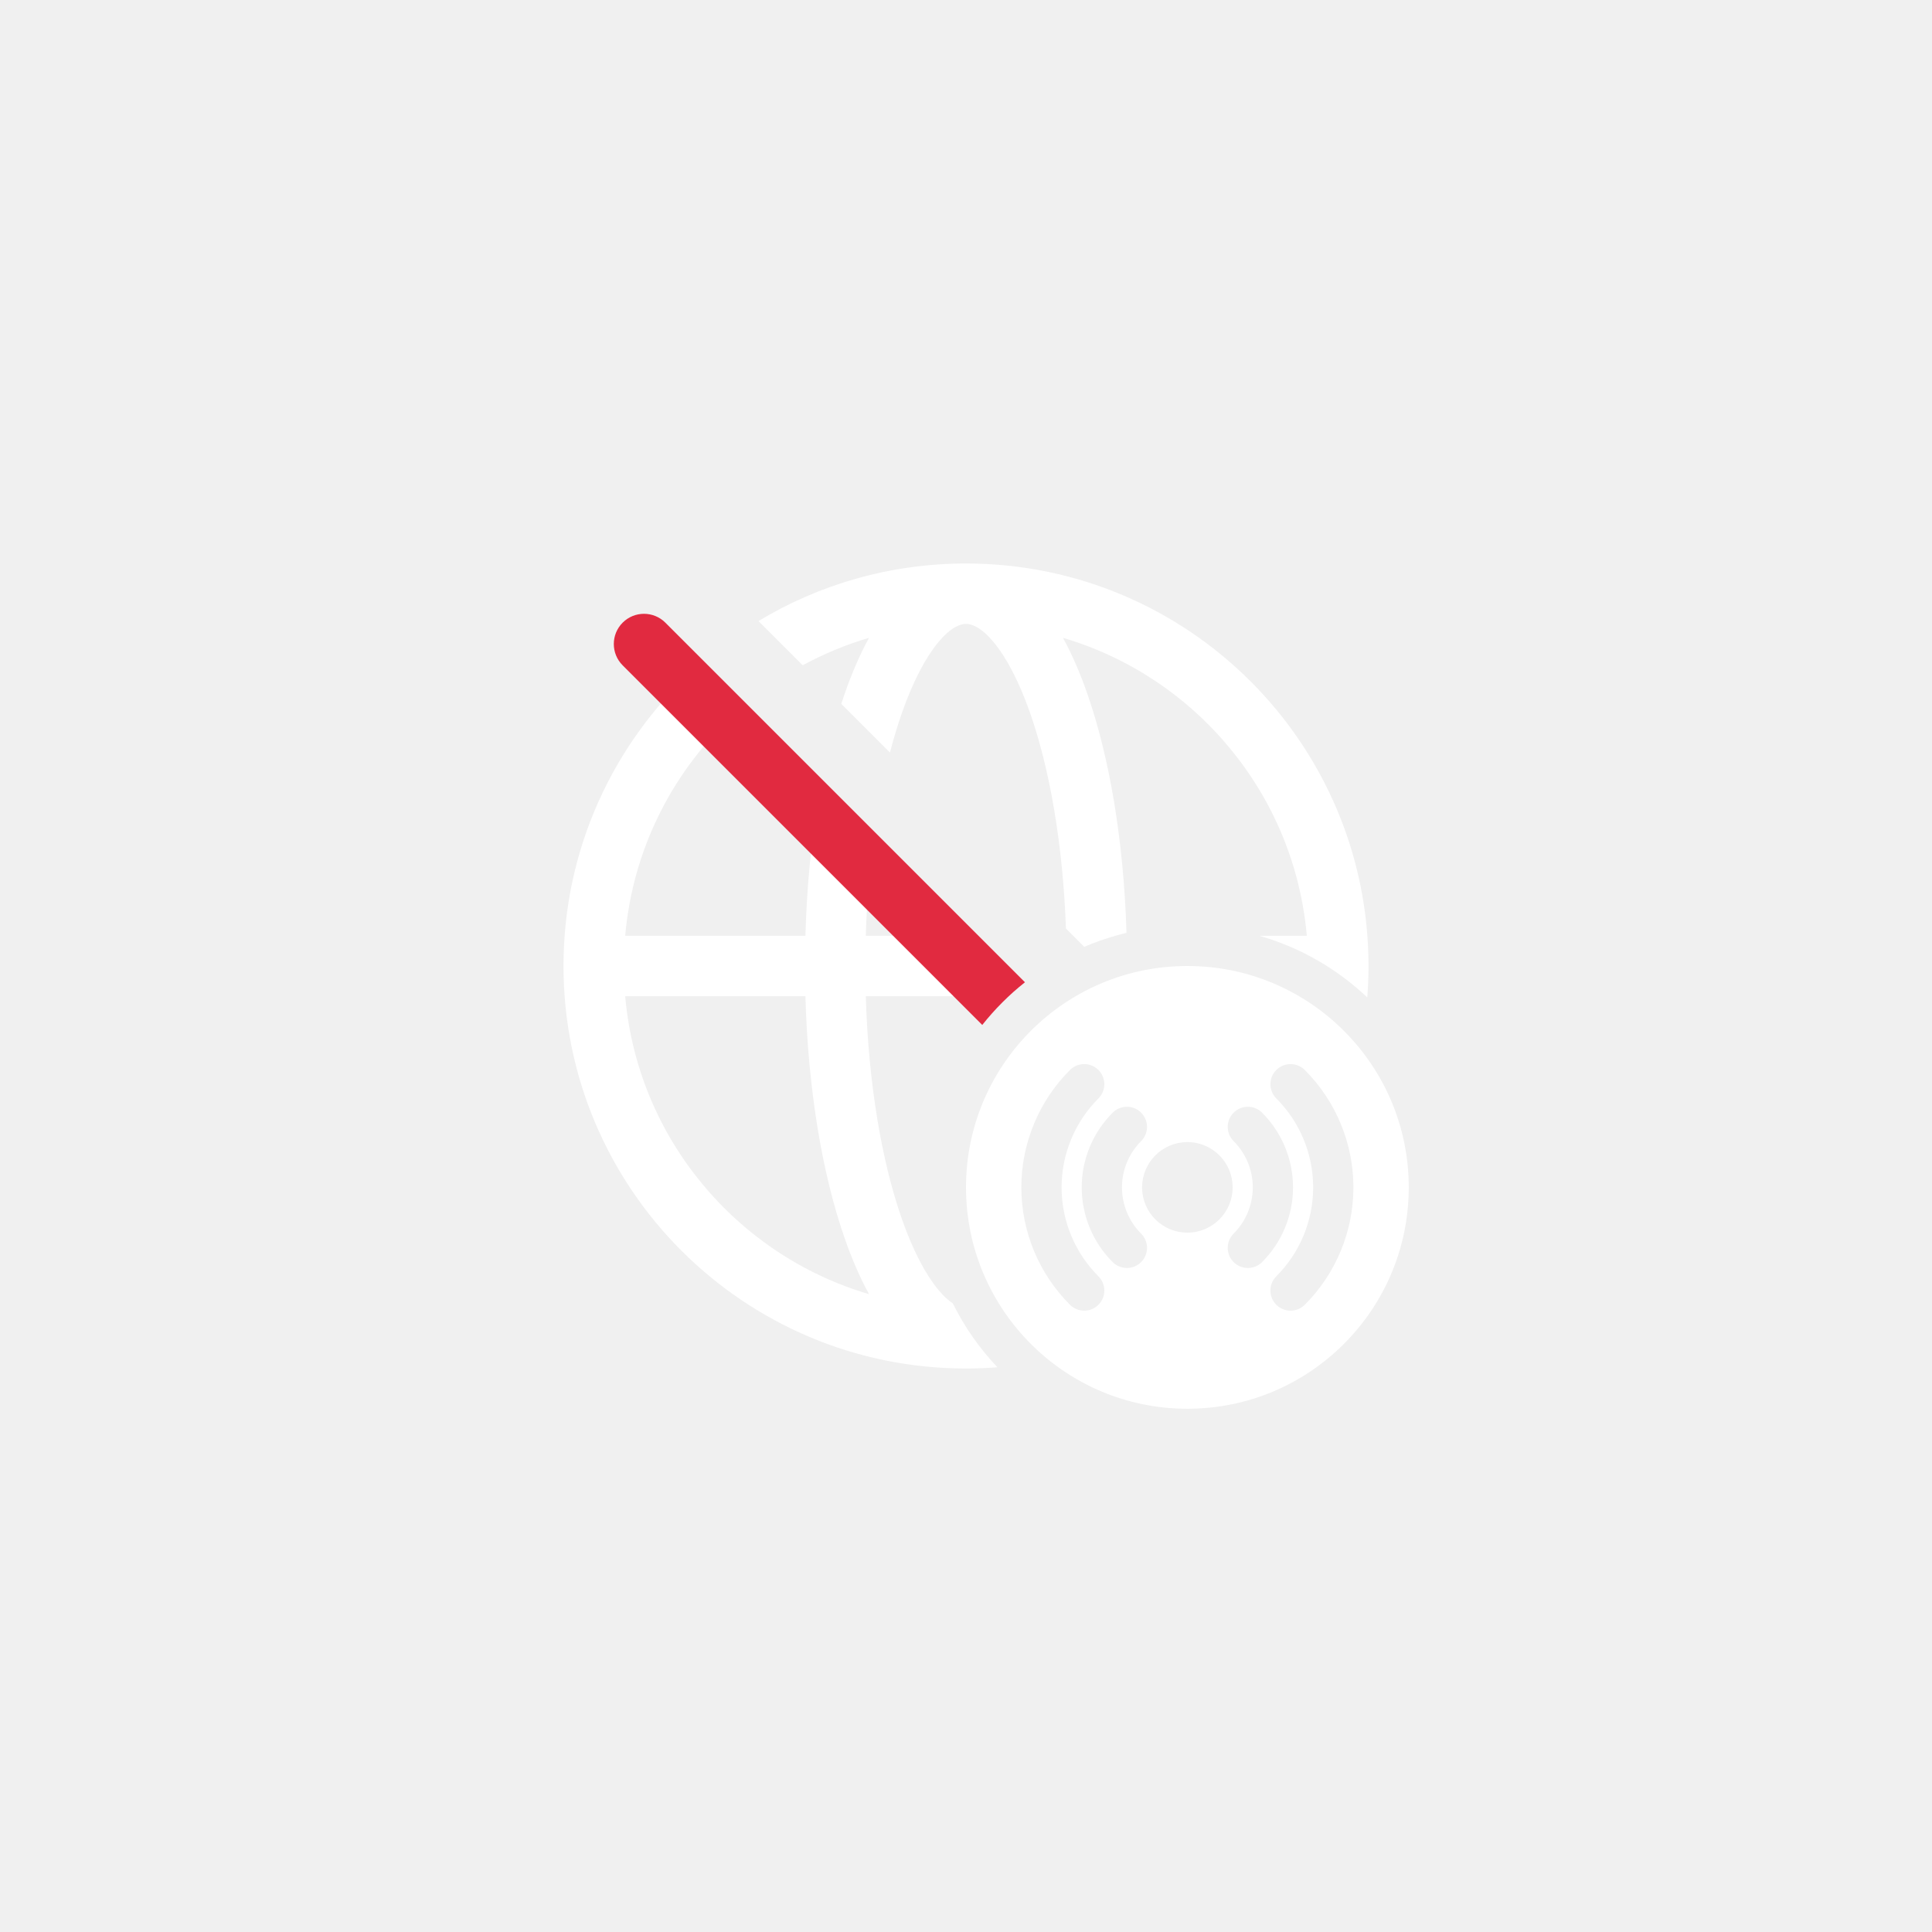
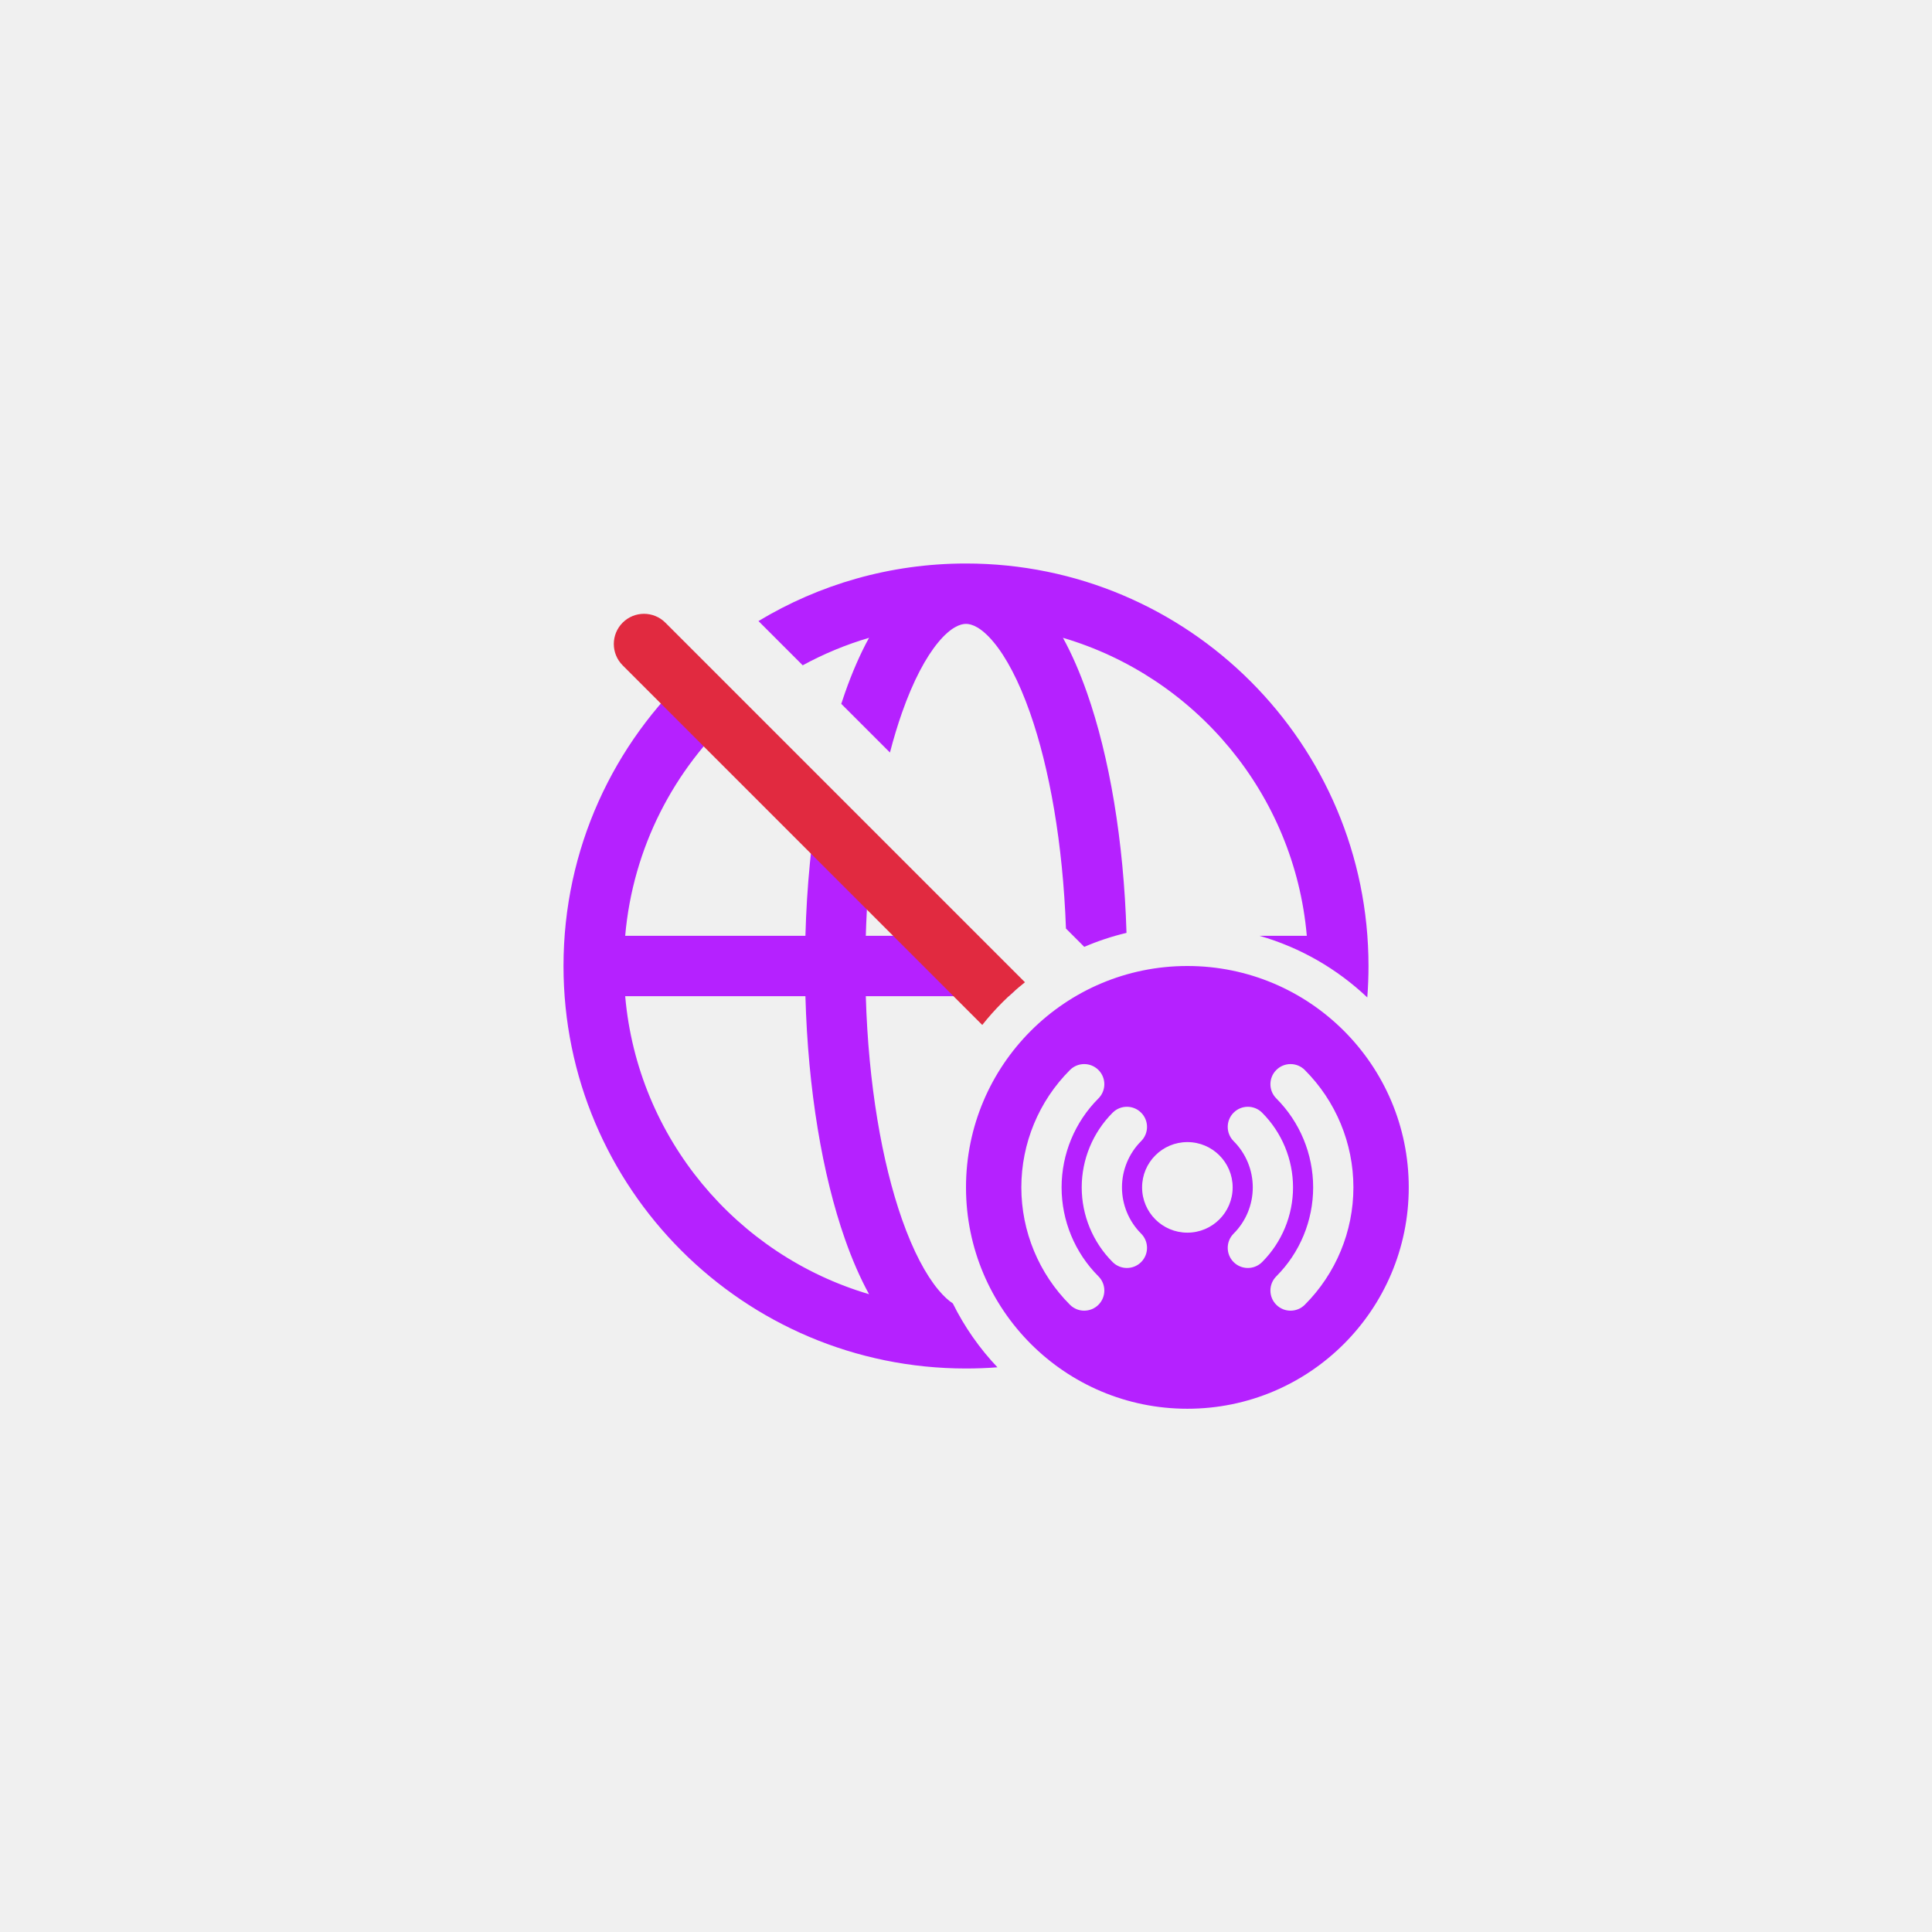
<svg xmlns="http://www.w3.org/2000/svg" width="144" height="144" viewBox="0 0 144 144" fill="none">
-   <path fill-rule="evenodd" clip-rule="evenodd" d="M75.189 74.25H64.532C64.723 80.812 65.737 86.631 67.228 90.876C68.062 93.249 69.003 95.009 69.936 96.132C70.342 96.621 70.704 96.942 71.019 97.15C71.887 98.902 73.011 100.505 74.343 101.91C73.57 101.97 72.788 102 72 102C55.431 102 42 88.569 42 72C42 63.264 45.734 55.401 51.693 49.918C51.751 49.988 51.813 50.056 51.879 50.121L54.869 53.111C50.249 57.304 47.173 63.169 46.598 69.75H60.031C60.132 66.04 60.484 62.507 61.045 59.288L65.01 63.253C64.762 65.307 64.598 67.484 64.532 69.75H71.507L75.618 73.861C75.473 73.988 75.33 74.118 75.189 74.25ZM72 42C66.341 42 61.049 43.567 56.532 46.29L59.829 49.587C61.386 48.739 63.041 48.05 64.773 47.539C64.102 48.761 63.506 50.142 62.983 51.632C62.888 51.903 62.794 52.179 62.703 52.46L66.332 56.089C66.606 55.033 66.906 54.041 67.228 53.124C68.062 50.751 69.003 48.991 69.936 47.868C70.88 46.732 71.588 46.5 72 46.5C72.412 46.5 73.12 46.732 74.064 47.868C74.997 48.991 75.938 50.751 76.772 53.124C78.222 57.251 79.221 62.867 79.45 69.207L80.815 70.573C81.823 70.14 82.876 69.79 83.963 69.531C83.756 62.648 82.688 56.388 81.017 51.632C80.494 50.142 79.898 48.761 79.227 47.539C89.099 50.451 96.478 59.175 97.402 69.75H93.874C96.925 70.623 99.669 72.22 101.91 74.343C101.97 73.57 102 72.788 102 72C102 55.431 88.569 42 72 42ZM60.031 74.25H46.598C47.522 84.825 54.901 93.549 64.773 96.461C64.102 95.238 63.506 93.858 62.983 92.368C61.294 87.562 60.222 81.218 60.031 74.25ZM105 88.5C105 97.613 97.613 105 88.5 105C79.387 105 72 97.613 72 88.5C72 79.387 79.387 72 88.5 72C97.613 72 105 79.387 105 88.5ZM95.129 97.251C94.543 96.665 94.543 95.715 95.129 95.129C96.887 93.371 97.875 90.987 97.875 88.5C97.875 86.014 96.887 83.629 95.129 81.871C94.543 81.285 94.543 80.335 95.129 79.75C95.715 79.164 96.665 79.164 97.25 79.75C99.571 82.07 100.875 85.218 100.875 88.5C100.875 91.782 99.571 94.93 97.25 97.251C96.665 97.836 95.715 97.836 95.129 97.251ZM81.871 79.75C82.457 80.335 82.457 81.285 81.871 81.871C80.113 83.629 79.125 86.014 79.125 88.5C79.125 90.987 80.113 93.371 81.871 95.129C82.457 95.715 82.457 96.665 81.871 97.251C81.285 97.836 80.335 97.836 79.75 97.251C77.429 94.93 76.125 91.782 76.125 88.5C76.125 85.218 77.429 82.07 79.75 79.75C80.335 79.164 81.285 79.164 81.871 79.75ZM85.053 82.932C85.639 83.517 85.639 84.467 85.053 85.053C84.139 85.967 83.625 87.207 83.625 88.5C83.625 89.793 84.139 91.033 85.053 91.947C85.639 92.533 85.639 93.483 85.053 94.069C84.467 94.654 83.517 94.654 82.931 94.069C81.455 92.592 80.625 90.589 80.625 88.5C80.625 86.412 81.455 84.409 82.931 82.932C83.517 82.346 84.467 82.346 85.053 82.932ZM91.947 91.947C91.361 92.533 91.361 93.483 91.947 94.069C92.533 94.654 93.483 94.654 94.069 94.069C95.545 92.592 96.375 90.589 96.375 88.5C96.375 86.412 95.545 84.409 94.069 82.932C93.483 82.346 92.533 82.346 91.947 82.932C91.361 83.517 91.361 84.467 91.947 85.053C92.861 85.967 93.375 87.207 93.375 88.5C93.375 89.793 92.861 91.033 91.947 91.947ZM88.5 91.875C90.364 91.875 91.875 90.364 91.875 88.5C91.875 86.636 90.364 85.125 88.5 85.125C86.636 85.125 85.125 86.636 85.125 88.5C85.125 90.364 86.636 91.875 88.5 91.875Z" fill="white" />
+   <path fill-rule="evenodd" clip-rule="evenodd" d="M75.189 74.25H64.532C64.723 80.812 65.737 86.631 67.228 90.876C68.062 93.249 69.003 95.009 69.936 96.132C70.342 96.621 70.704 96.942 71.019 97.15C71.887 98.902 73.011 100.505 74.343 101.91C73.57 101.97 72.788 102 72 102C55.431 102 42 88.569 42 72C42 63.264 45.734 55.401 51.693 49.918C51.751 49.988 51.813 50.056 51.879 50.121L54.869 53.111C50.249 57.304 47.173 63.169 46.598 69.75H60.031C60.132 66.04 60.484 62.507 61.045 59.288L65.01 63.253C64.762 65.307 64.598 67.484 64.532 69.75H71.507L75.618 73.861C75.473 73.988 75.33 74.118 75.189 74.25ZM72 42C66.341 42 61.049 43.567 56.532 46.29L59.829 49.587C61.386 48.739 63.041 48.05 64.773 47.539C64.102 48.761 63.506 50.142 62.983 51.632C62.888 51.903 62.794 52.179 62.703 52.46L66.332 56.089C66.606 55.033 66.906 54.041 67.228 53.124C68.062 50.751 69.003 48.991 69.936 47.868C70.88 46.732 71.588 46.5 72 46.5C72.412 46.5 73.12 46.732 74.064 47.868C74.997 48.991 75.938 50.751 76.772 53.124C78.222 57.251 79.221 62.867 79.45 69.207L80.815 70.573C81.823 70.14 82.876 69.79 83.963 69.531C83.756 62.648 82.688 56.388 81.017 51.632C80.494 50.142 79.898 48.761 79.227 47.539C89.099 50.451 96.478 59.175 97.402 69.75H93.874C96.925 70.623 99.669 72.22 101.91 74.343C101.97 73.57 102 72.788 102 72C102 55.431 88.569 42 72 42ZM60.031 74.25H46.598C47.522 84.825 54.901 93.549 64.773 96.461C64.102 95.238 63.506 93.858 62.983 92.368C61.294 87.562 60.222 81.218 60.031 74.25ZM105 88.5C105 97.613 97.613 105 88.5 105C79.387 105 72 97.613 72 88.5C72 79.387 79.387 72 88.5 72C97.613 72 105 79.387 105 88.5ZM95.129 97.251C94.543 96.665 94.543 95.715 95.129 95.129C96.887 93.371 97.875 90.987 97.875 88.5C97.875 86.014 96.887 83.629 95.129 81.871C94.543 81.285 94.543 80.335 95.129 79.75C95.715 79.164 96.665 79.164 97.25 79.75C99.571 82.07 100.875 85.218 100.875 88.5C100.875 91.782 99.571 94.93 97.25 97.251C96.665 97.836 95.715 97.836 95.129 97.251ZM81.871 79.75C82.457 80.335 82.457 81.285 81.871 81.871C80.113 83.629 79.125 86.014 79.125 88.5C79.125 90.987 80.113 93.371 81.871 95.129C82.457 95.715 82.457 96.665 81.871 97.251C81.285 97.836 80.335 97.836 79.75 97.251C77.429 94.93 76.125 91.782 76.125 88.5C76.125 85.218 77.429 82.07 79.75 79.75C80.335 79.164 81.285 79.164 81.871 79.75ZM85.053 82.932C85.639 83.517 85.639 84.467 85.053 85.053C84.139 85.967 83.625 87.207 83.625 88.5C83.625 89.793 84.139 91.033 85.053 91.947C85.639 92.533 85.639 93.483 85.053 94.069C84.467 94.654 83.517 94.654 82.931 94.069C81.455 92.592 80.625 90.589 80.625 88.5C80.625 86.412 81.455 84.409 82.931 82.932C83.517 82.346 84.467 82.346 85.053 82.932ZM91.947 91.947C91.361 92.533 91.361 93.483 91.947 94.069C92.533 94.654 93.483 94.654 94.069 94.069C95.545 92.592 96.375 90.589 96.375 88.5C96.375 86.412 95.545 84.409 94.069 82.932C93.483 82.346 92.533 82.346 91.947 82.932C91.361 83.517 91.361 84.467 91.947 85.053C92.861 85.967 93.375 87.207 93.375 88.5C93.375 89.793 92.861 91.033 91.947 91.947ZM88.5 91.875C90.364 91.875 91.875 90.364 91.875 88.5C91.875 86.636 90.364 85.125 88.5 85.125C86.636 85.125 85.125 86.636 85.125 88.5C85.125 90.364 86.636 91.875 88.5 91.875Z" fill="#B521FF" />
  <path fill-rule="evenodd" clip-rule="evenodd" d="M49.591 46.409C48.712 45.53 47.288 45.53 46.409 46.409C45.53 47.288 45.53 48.712 46.409 49.591L73.212 76.394C74.147 75.215 75.215 74.147 76.394 73.212L49.591 46.409Z" fill="#E12A40" />
</svg>
